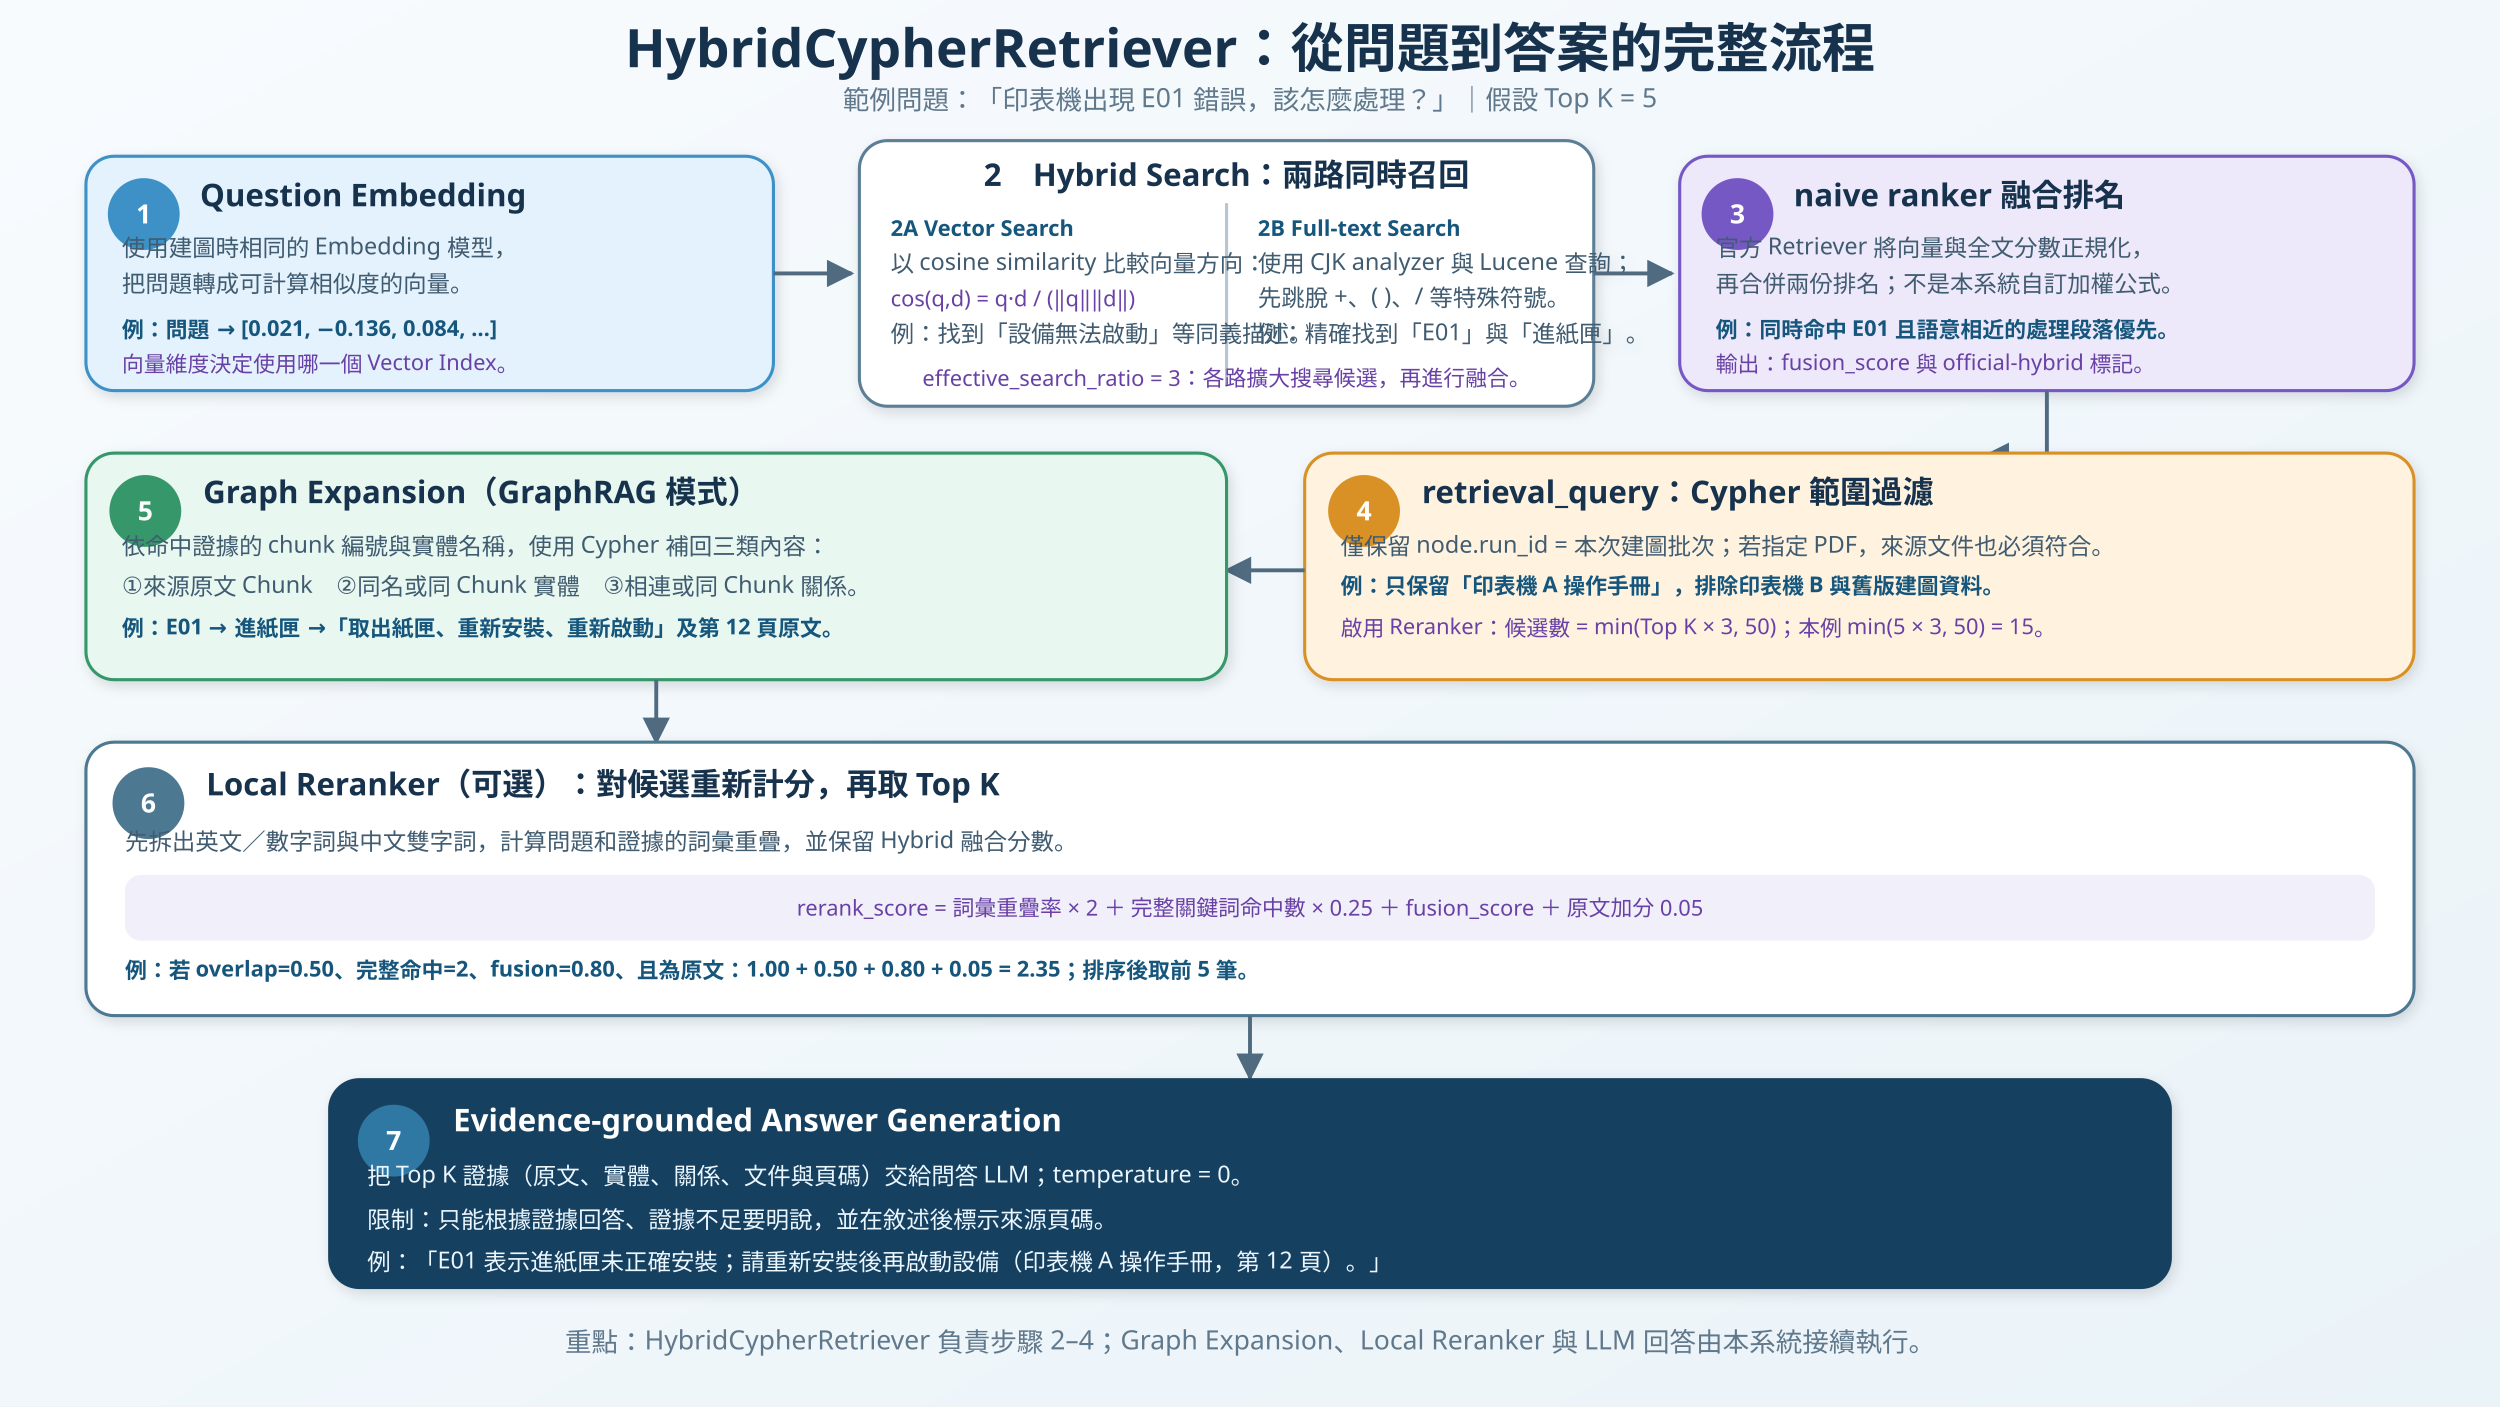
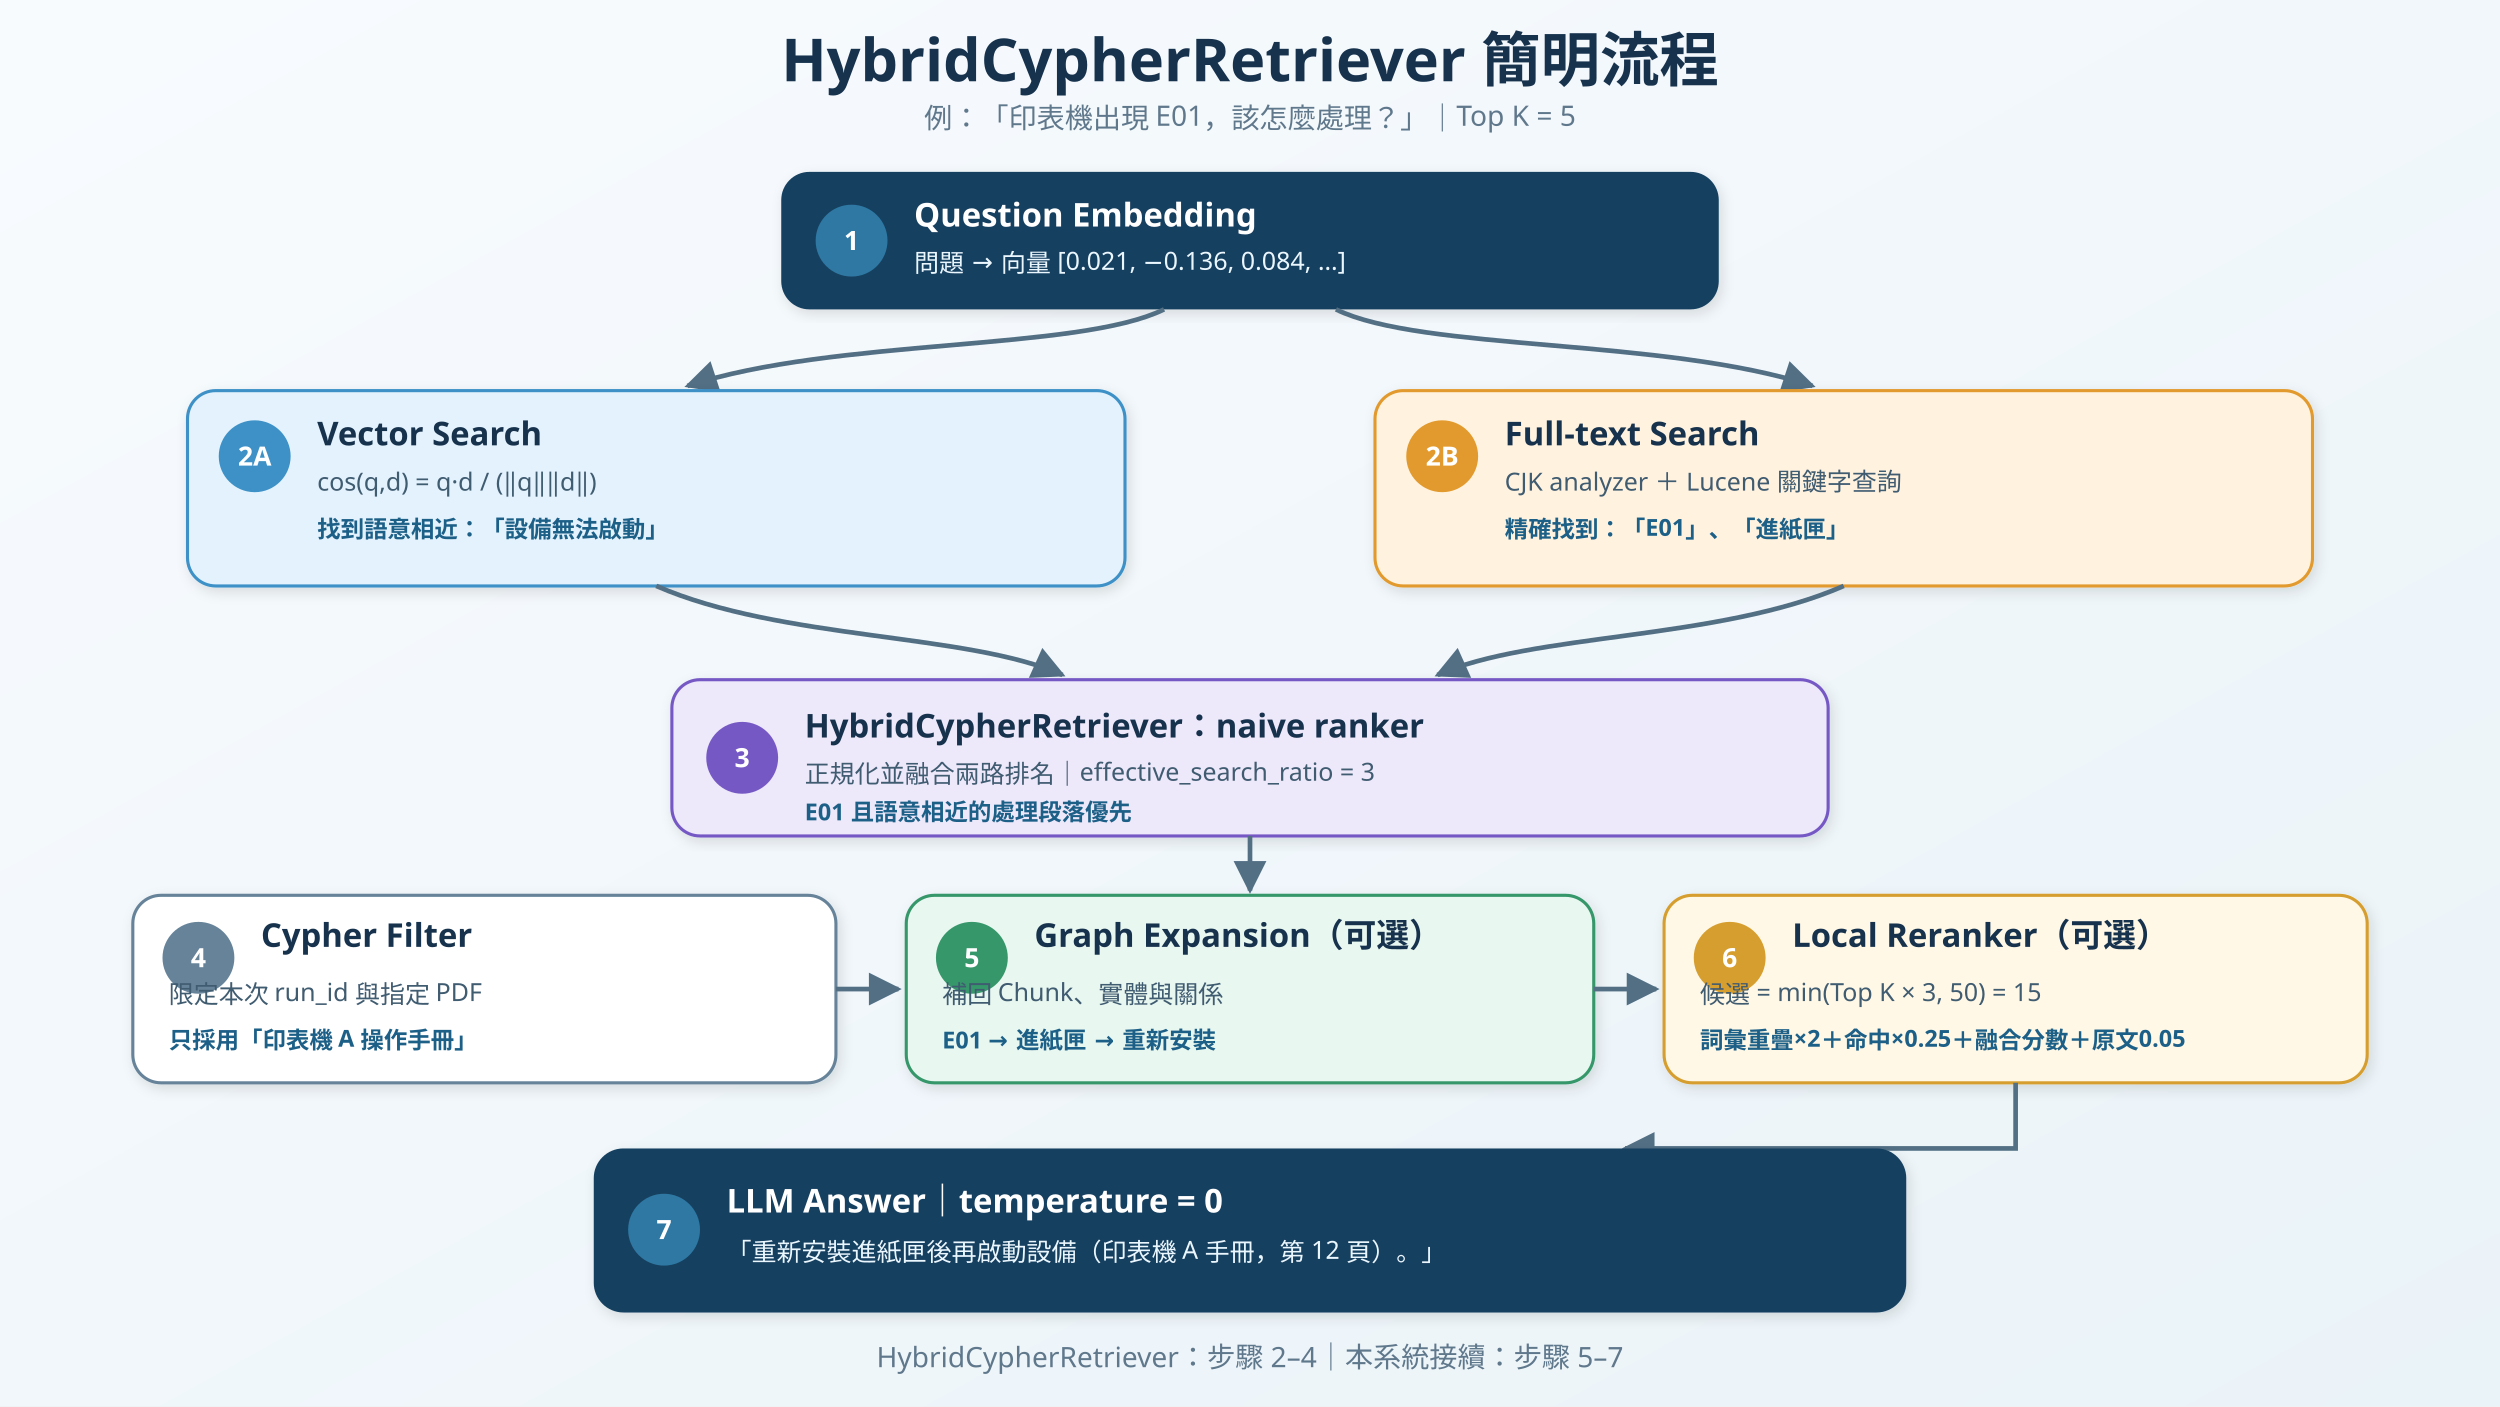
<svg xmlns="http://www.w3.org/2000/svg" width="1600" height="900" viewBox="0 0 1600 900" role="img" aria-labelledby="title desc">
  <defs>
    <linearGradient id="bg" x2="1" y2="1">
      <stop stop-color="#F8FBFE" />
      <stop offset="1" stop-color="#EAF3F8" />
    </linearGradient>
    <filter id="s">
-       <feDropShadow dy="3" stdDeviation="4" flood-opacity=".13" />
+       <feDropShadow dy="3" stdDeviation="4" flood-opacity=".12" />
    </filter>
    <marker id="a" viewBox="0 0 10 10" refX="9" refY="5" markerWidth="7" markerHeight="7" orient="auto">
-       <path d="M0 0L10 5 0 10Z" fill="#506B80" />
+       <path d="M0 0L10 5 0 10Z" fill="#526F84" />
    </marker>
-     <style>.f{font-family:"Noto Sans TC","Microsoft JhengHei",sans-serif}.t{font-size:34px;font-weight:700;fill:#17324D}.st{font-size:17px;fill:#60788C}.num{font-size:17px;font-weight:700;fill:#fff}.h{font-size:20px;font-weight:700;fill:#17324D}.b{font-size:15px;fill:#405B70}.e{font-size:14px;font-weight:600;fill:#17577D}.m{font-size:14px;fill:#6941A5}.wt{font-size:20px;font-weight:700;fill:#fff}.wb{font-size:15px;fill:#EAF7FF}.ar{fill:none;stroke:#506B80;stroke-width:2.5;marker-end:url(#a)}</style>
+     <style>.f{font-family:"Noto Sans TC","Microsoft JhengHei",sans-serif}.t{font-size:38px;font-weight:700;fill:#17324D}.st{font-size:18px;fill:#60788C}.h{font-size:21px;font-weight:700;fill:#17324D}.b{font-size:16px;fill:#405B70}.e{font-size:15px;font-weight:600;fill:#1E6088}.wt{font-size:21px;font-weight:700;fill:#fff}.wb{font-size:16px;fill:#EAF7FF}.n{font-size:17px;font-weight:700;fill:#fff}.ar{fill:none;stroke:#526F84;stroke-width:3;marker-end:url(#a)}</style>
  </defs>
  <rect width="1600" height="900" fill="url(#bg)" />
-   <text x="800" y="43" text-anchor="middle" class="f t">HybridCypherRetriever：從問題到答案的完整流程</text>
-   <text x="800" y="70" text-anchor="middle" class="f st">範例問題：「印表機出現 E01 錯誤，該怎麼處理？」｜假設 Top K = 5</text>
+   <text x="800" y="52" text-anchor="middle" class="f t">HybridCypherRetriever 簡明流程</text>
+   <text x="800" y="82" text-anchor="middle" class="f st">例：「印表機出現 E01，該怎麼處理？」｜Top K = 5</text>
  <g filter="url(#s)">
-     <rect x="55" y="100" width="440" height="150" rx="18" fill="#E3F2FD" stroke="#3C91C7" stroke-width="2" />
-     <circle cx="92" cy="137" r="23" fill="#3C91C7" />
-     <text x="92" y="143" text-anchor="middle" class="f num">1</text>
-     <text x="128" y="132" class="f h">Question Embedding</text>
-     <text x="78" y="164" class="f b">使用建圖時相同的 Embedding 模型，</text>
-     <text x="78" y="187" class="f b">把問題轉成可計算相似度的向量。</text>
-     <text x="78" y="216" class="f e">例：問題 → [0.021, −0.136, 0.084, …]</text>
-     <text x="78" y="238" class="f m">向量維度決定使用哪一個 Vector Index。</text>
+     <rect x="500" y="110" width="600" height="88" rx="18" fill="#173F5F" />
+     <circle cx="545" cy="154" r="23" fill="#2D78A3" />
+     <text x="545" y="160" text-anchor="middle" class="f n">1</text>
+     <text x="585" y="145" class="f wt">Question Embedding</text>
+     <text x="585" y="174" class="f wb">問題 → 向量 [0.021, −0.136, 0.084, …]</text>
  </g>
-   <path d="M495 175H545" class="ar" />
+   <path d="M745 198C690 225 535 216 440 247" class="ar" />
+   <path d="M855 198C910 225 1065 216 1160 247" class="ar" />
  <g filter="url(#s)">
-     <rect x="550" y="90" width="470" height="170" rx="18" fill="#FFF" stroke="#5C7F95" stroke-width="2" />
-     <text x="785" y="119" text-anchor="middle" class="f h">2　Hybrid Search：兩路同時召回</text>
-     <line x1="785" y1="130" x2="785" y2="247" stroke="#B7C7D2" stroke-width="2" />
-     <text x="570" y="151" class="f e">2A Vector Search</text>
-     <text x="570" y="174" class="f b">以 cosine similarity 比較向量方向：</text>
-     <text x="570" y="196" class="f m">cos(q,d) = q·d / (‖q‖‖d‖)</text>
-     <text x="570" y="219" class="f b">例：找到「設備無法啟動」等同義描述。</text>
-     <text x="805" y="151" class="f e">2B Full-text Search</text>
-     <text x="805" y="174" class="f b">使用 CJK analyzer 與 Lucene 查詢；</text>
-     <text x="805" y="196" class="f b">先跳脫 +、( )、/ 等特殊符號。</text>
-     <text x="805" y="219" class="f b">例：精確找到「E01」與「進紙匣」。</text>
-     <text x="785" y="247" text-anchor="middle" class="f m">effective_search_ratio = 3：各路擴大搜尋候選，再進行融合。</text>
+     <rect x="120" y="250" width="600" height="125" rx="18" fill="#E3F2FD" stroke="#3C91C7" stroke-width="2" />
+     <circle cx="163" cy="292" r="23" fill="#3C91C7" />
+     <text x="163" y="298" text-anchor="middle" class="f n">2A</text>
+     <text x="203" y="285" class="f h">Vector Search</text>
+     <text x="203" y="314" class="f b">cos(q,d) = q·d / (‖q‖‖d‖)</text>
+     <text x="203" y="344" class="f e">找到語意相近：「設備無法啟動」</text>
  </g>
-   <path d="M1020 175H1070" class="ar" />
  <g filter="url(#s)">
-     <rect x="1075" y="100" width="470" height="150" rx="18" fill="#EDE8FA" stroke="#7659C5" stroke-width="2" />
-     <circle cx="1112" cy="137" r="23" fill="#7659C5" />
-     <text x="1112" y="143" text-anchor="middle" class="f num">3</text>
-     <text x="1148" y="132" class="f h">naive ranker 融合排名</text>
-     <text x="1098" y="164" class="f b">官方 Retriever 將向量與全文分數正規化，</text>
-     <text x="1098" y="187" class="f b">再合併兩份排名；不是本系統自訂加權公式。</text>
-     <text x="1098" y="216" class="f e">例：同時命中 E01 且語意相近的處理段落優先。</text>
-     <text x="1098" y="238" class="f m">輸出：fusion_score 與 official-hybrid 標記。</text>
+     <rect x="880" y="250" width="600" height="125" rx="18" fill="#FFF3E0" stroke="#E29A2D" stroke-width="2" />
+     <circle cx="923" cy="292" r="23" fill="#E29A2D" />
+     <text x="923" y="298" text-anchor="middle" class="f n">2B</text>
+     <text x="963" y="285" class="f h">Full-text Search</text>
+     <text x="963" y="314" class="f b">CJK analyzer ＋ Lucene 關鍵字查詢</text>
+     <text x="963" y="344" class="f e">精確找到：「E01」、「進紙匣」</text>
  </g>
-   <path d="M1310 250V292H1270" class="ar" />
+   <path d="M420 375C500 410 620 405 680 432" class="ar" />
+   <path d="M1180 375C1100 410 980 405 920 432" class="ar" />
  <g filter="url(#s)">
-     <rect x="835" y="290" width="710" height="145" rx="18" fill="#FFF3E0" stroke="#D99127" stroke-width="2" />
-     <circle cx="873" cy="327" r="23" fill="#D99127" />
-     <text x="873" y="333" text-anchor="middle" class="f num">4</text>
-     <text x="910" y="322" class="f h">retrieval_query：Cypher 範圍過濾</text>
-     <text x="858" y="355" class="f b">僅保留 node.run_id = 本次建圖批次；若指定 PDF，來源文件也必須符合。</text>
-     <text x="858" y="380" class="f e">例：只保留「印表機 A 操作手冊」，排除印表機 B 與舊版建圖資料。</text>
-     <text x="858" y="407" class="f m">啟用 Reranker：候選數 = min(Top K × 3, 50)；本例 min(5 × 3, 50) = 15。</text>
+     <rect x="430" y="435" width="740" height="100" rx="18" fill="#EDE8FA" stroke="#7659C5" stroke-width="2" />
+     <circle cx="475" cy="485" r="23" fill="#7659C5" />
+     <text x="475" y="491" text-anchor="middle" class="f n">3</text>
+     <text x="515" y="472" class="f h">HybridCypherRetriever：naive ranker</text>
+     <text x="515" y="501" class="f b">正規化並融合兩路排名｜effective_search_ratio = 3</text>
+     <text x="515" y="525" class="f e">E01 且語意相近的處理段落優先</text>
  </g>
-   <path d="M835 365H785" class="ar" />
+   <path d="M800 535V570" class="ar" />
  <g filter="url(#s)">
-     <rect x="55" y="290" width="730" height="145" rx="18" fill="#E8F7F0" stroke="#35976A" stroke-width="2" />
-     <circle cx="93" cy="327" r="23" fill="#35976A" />
-     <text x="93" y="333" text-anchor="middle" class="f num">5</text>
-     <text x="130" y="322" class="f h">Graph Expansion（GraphRAG 模式）</text>
-     <text x="78" y="355" class="f b">依命中證據的 chunk 編號與實體名稱，使用 Cypher 補回三類內容：</text>
-     <text x="78" y="380" class="f b">①來源原文 Chunk　②同名或同 Chunk 實體　③相連或同 Chunk 關係。</text>
-     <text x="78" y="407" class="f e">例：E01 → 進紙匣 →「取出紙匣、重新安裝、重新啟動」及第 12 頁原文。</text>
+     <rect x="85" y="573" width="450" height="120" rx="18" fill="#fff" stroke="#668399" stroke-width="2" />
+     <circle cx="127" cy="613" r="23" fill="#668399" />
+     <text x="127" y="619" text-anchor="middle" class="f n">4</text>
+     <text x="167" y="606" class="f h">Cypher Filter</text>
+     <text x="108" y="642" class="f b">限定本次 run_id 與指定 PDF</text>
+     <text x="108" y="671" class="f e">只採用「印表機 A 操作手冊」</text>
  </g>
-   <path d="M420 435V475" class="ar" />
+   <path d="M535 633H575" class="ar" />
  <g filter="url(#s)">
-     <rect x="55" y="475" width="1490" height="175" rx="18" fill="#FFF" stroke="#4D7892" stroke-width="2" />
-     <circle cx="95" cy="514" r="23" fill="#4D7892" />
-     <text x="95" y="520" text-anchor="middle" class="f num">6</text>
-     <text x="132" y="509" class="f h">Local Reranker（可選）：對候選重新計分，再取 Top K</text>
-     <text x="80" y="544" class="f b">先拆出英文／數字詞與中文雙字詞，計算問題和證據的詞彙重疊，並保留 Hybrid 融合分數。</text>
-     <rect x="80" y="560" width="1440" height="42" rx="10" fill="#F1EFFA" />
-     <text x="800" y="586" text-anchor="middle" class="f m">rerank_score = 詞彙重疊率 × 2 ＋ 完整關鍵詞命中數 × 0.25 ＋ fusion_score ＋ 原文加分 0.05</text>
-     <text x="80" y="626" class="f e">例：若 overlap=0.50、完整命中=2、fusion=0.80、且為原文：1.00 + 0.50 + 0.80 + 0.05 = 2.35；排序後取前 5 筆。</text>
+     <rect x="580" y="573" width="440" height="120" rx="18" fill="#E8F7F0" stroke="#35976A" stroke-width="2" />
+     <circle cx="622" cy="613" r="23" fill="#35976A" />
+     <text x="622" y="619" text-anchor="middle" class="f n">5</text>
+     <text x="662" y="606" class="f h">Graph Expansion（可選）</text>
+     <text x="603" y="642" class="f b">補回 Chunk、實體與關係</text>
+     <text x="603" y="671" class="f e">E01 → 進紙匣 → 重新安裝</text>
  </g>
-   <path d="M800 650V690" class="ar" />
+   <path d="M1020 633H1060" class="ar" />
  <g filter="url(#s)">
-     <rect x="210" y="690" width="1180" height="135" rx="20" fill="#173F5F" />
-     <circle cx="252" cy="730" r="23" fill="#2D78A3" />
-     <text x="252" y="736" text-anchor="middle" class="f num">7</text>
-     <text x="290" y="724" class="f wt">Evidence-grounded Answer Generation</text>
-     <text x="235" y="758" class="f wb">把 Top K 證據（原文、實體、關係、文件與頁碼）交給問答 LLM；temperature = 0。</text>
-     <text x="235" y="786" class="f wb">限制：只能根據證據回答、證據不足要明說，並在敘述後標示來源頁碼。</text>
-     <text x="235" y="813" class="f wb">例：「E01 表示進紙匣未正確安裝；請重新安裝後再啟動設備（印表機 A 操作手冊，第 12 頁）。」</text>
+     <rect x="1065" y="573" width="450" height="120" rx="18" fill="#FFF8E6" stroke="#D69E2E" stroke-width="2" />
+     <circle cx="1107" cy="613" r="23" fill="#D69E2E" />
+     <text x="1107" y="619" text-anchor="middle" class="f n">6</text>
+     <text x="1147" y="606" class="f h">Local Reranker（可選）</text>
+     <text x="1088" y="642" class="f b">候選 = min(Top K × 3, 50) = 15</text>
+     <text x="1088" y="671" class="f e">詞彙重疊×2＋命中×0.25＋融合分數＋原文0.05</text>
  </g>
-   <text x="800" y="865" text-anchor="middle" class="f st">重點：HybridCypherRetriever 負責步驟 2–4；Graph Expansion、Local Reranker 與 LLM 回答由本系統接續執行。</text>
+   <path d="M1290 693V735H1040" class="ar" />
+   <g filter="url(#s)">
+     <rect x="380" y="735" width="840" height="105" rx="19" fill="#173F5F" />
+     <circle cx="425" cy="787" r="23" fill="#2D78A3" />
+     <text x="425" y="793" text-anchor="middle" class="f n">7</text>
+     <text x="465" y="776" class="f wt">LLM Answer｜temperature = 0</text>
+     <text x="465" y="807" class="f wb">「重新安裝進紙匣後再啟動設備（印表機 A 手冊，第 12 頁）。」</text>
+   </g>
+   <text x="800" y="875" text-anchor="middle" class="f st">HybridCypherRetriever：步驟 2–4｜本系統接續：步驟 5–7</text>
</svg>
